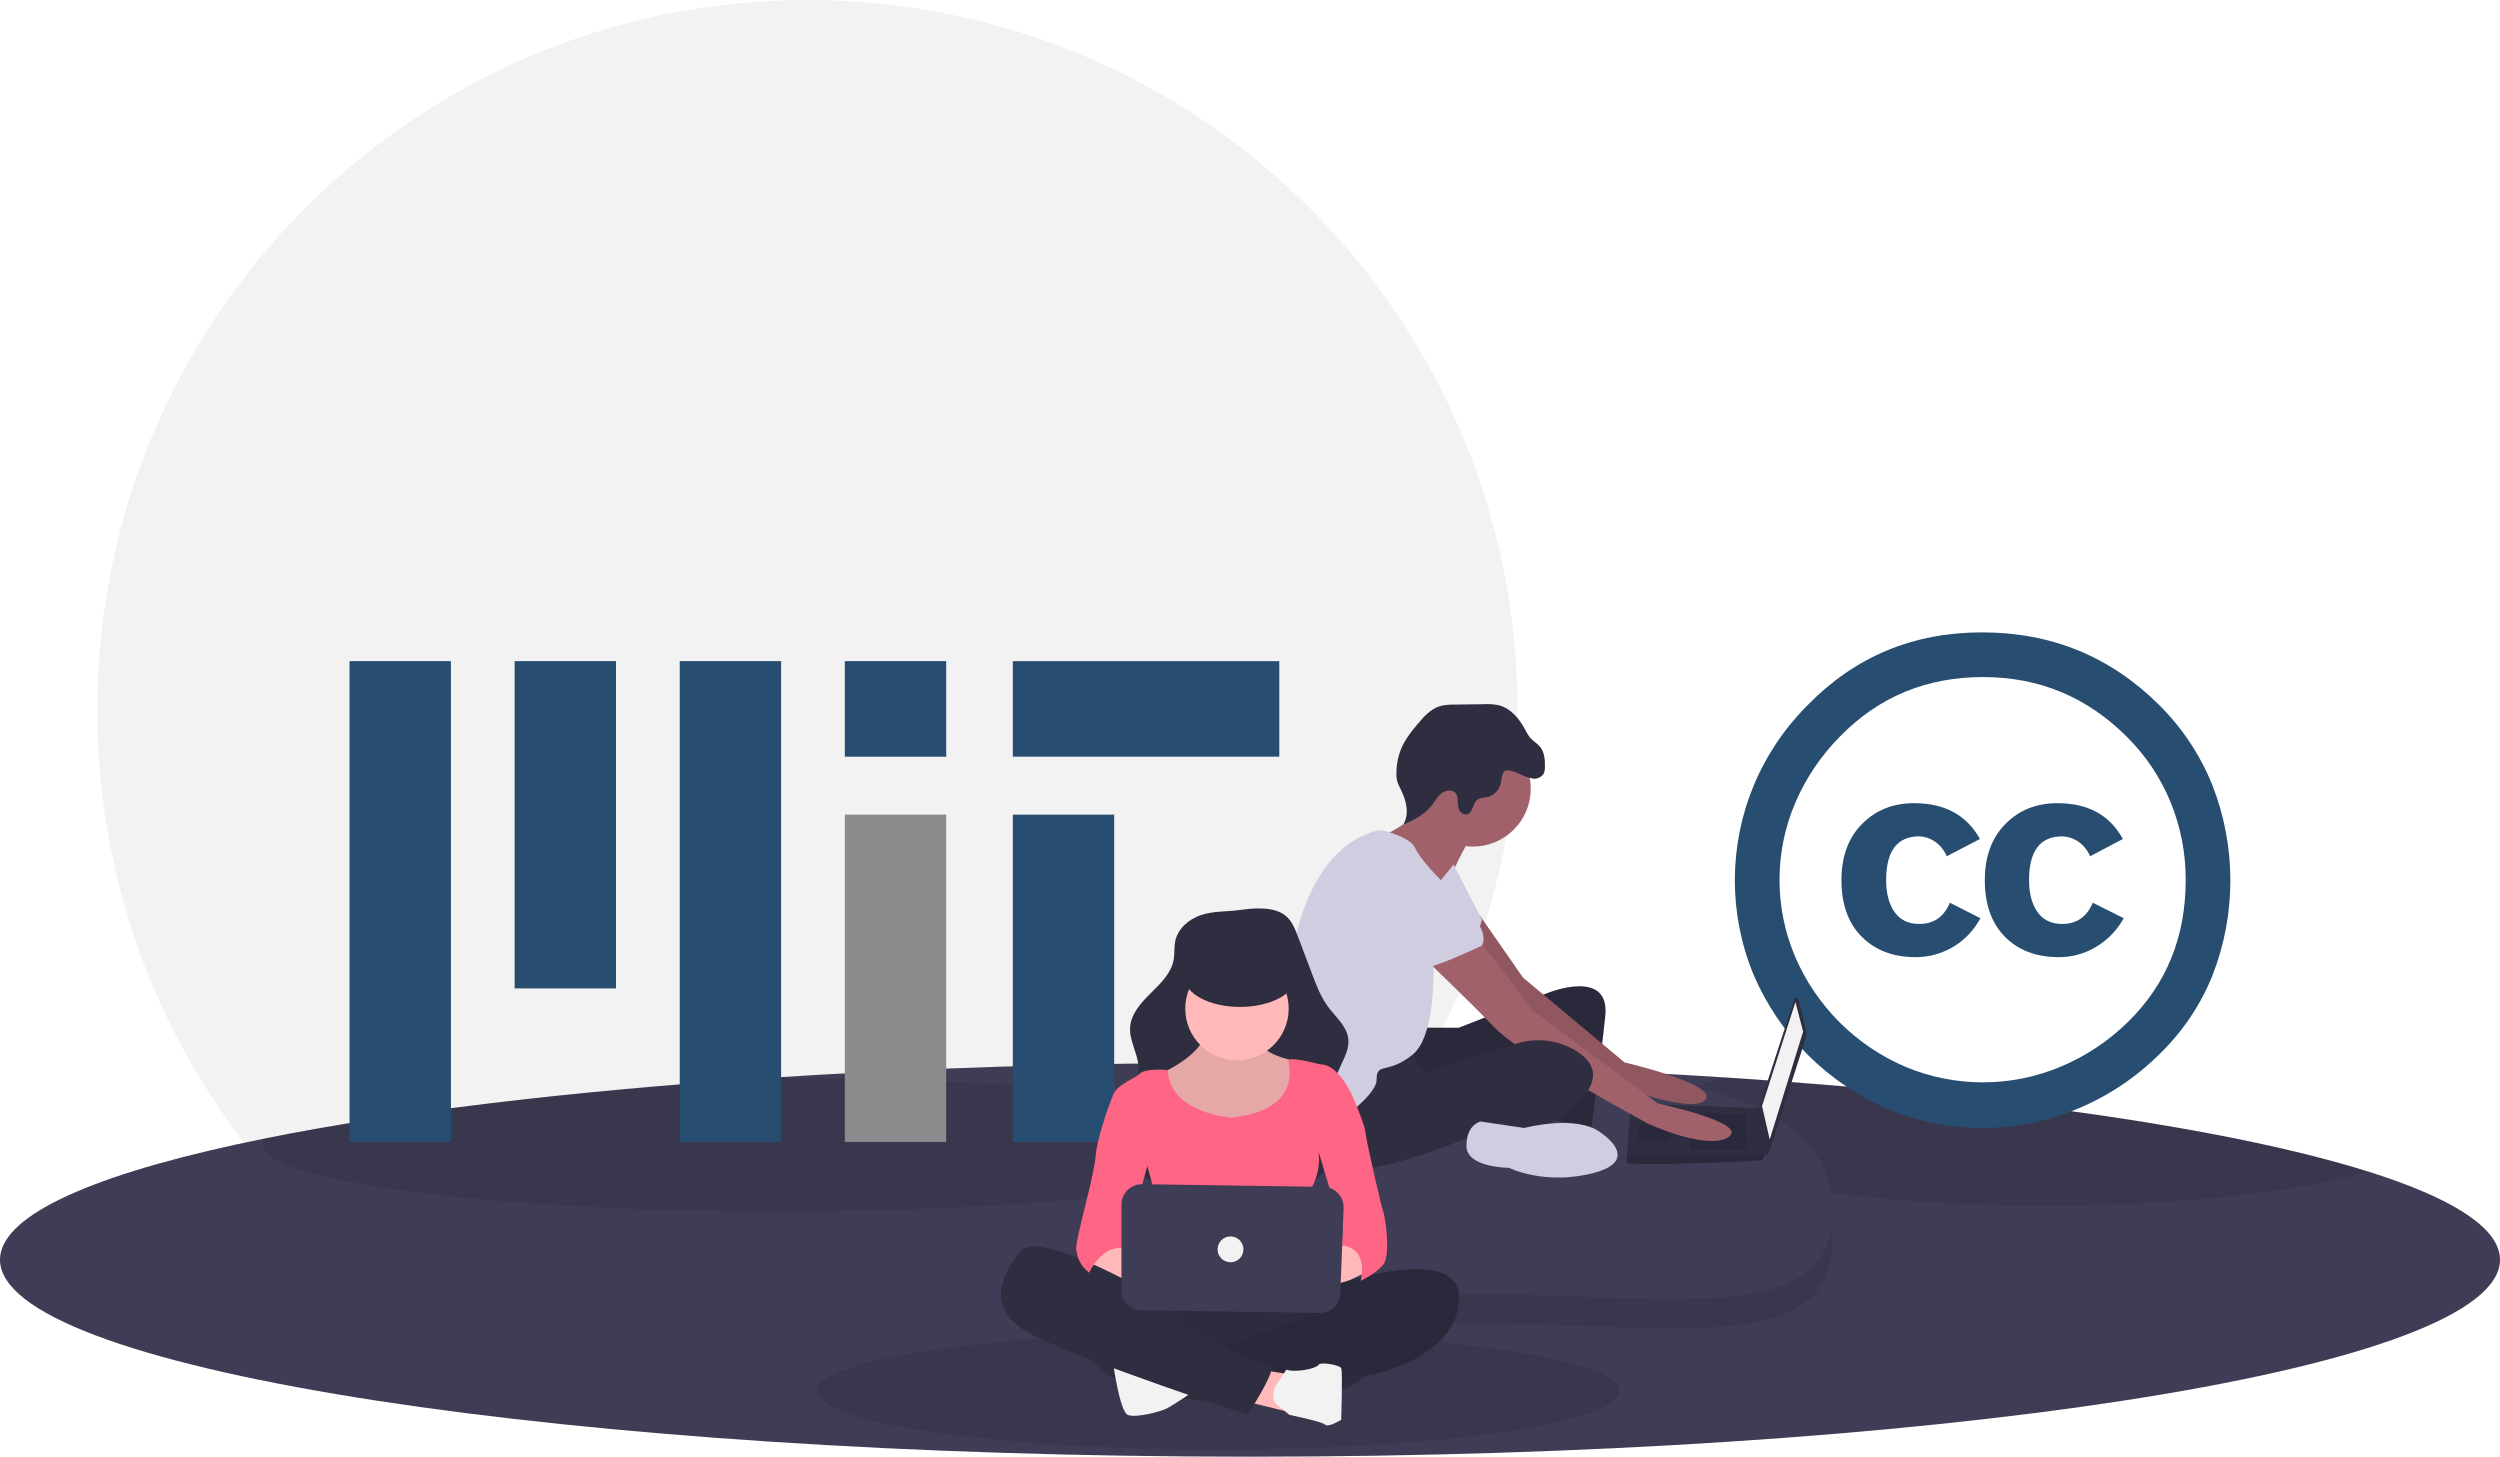
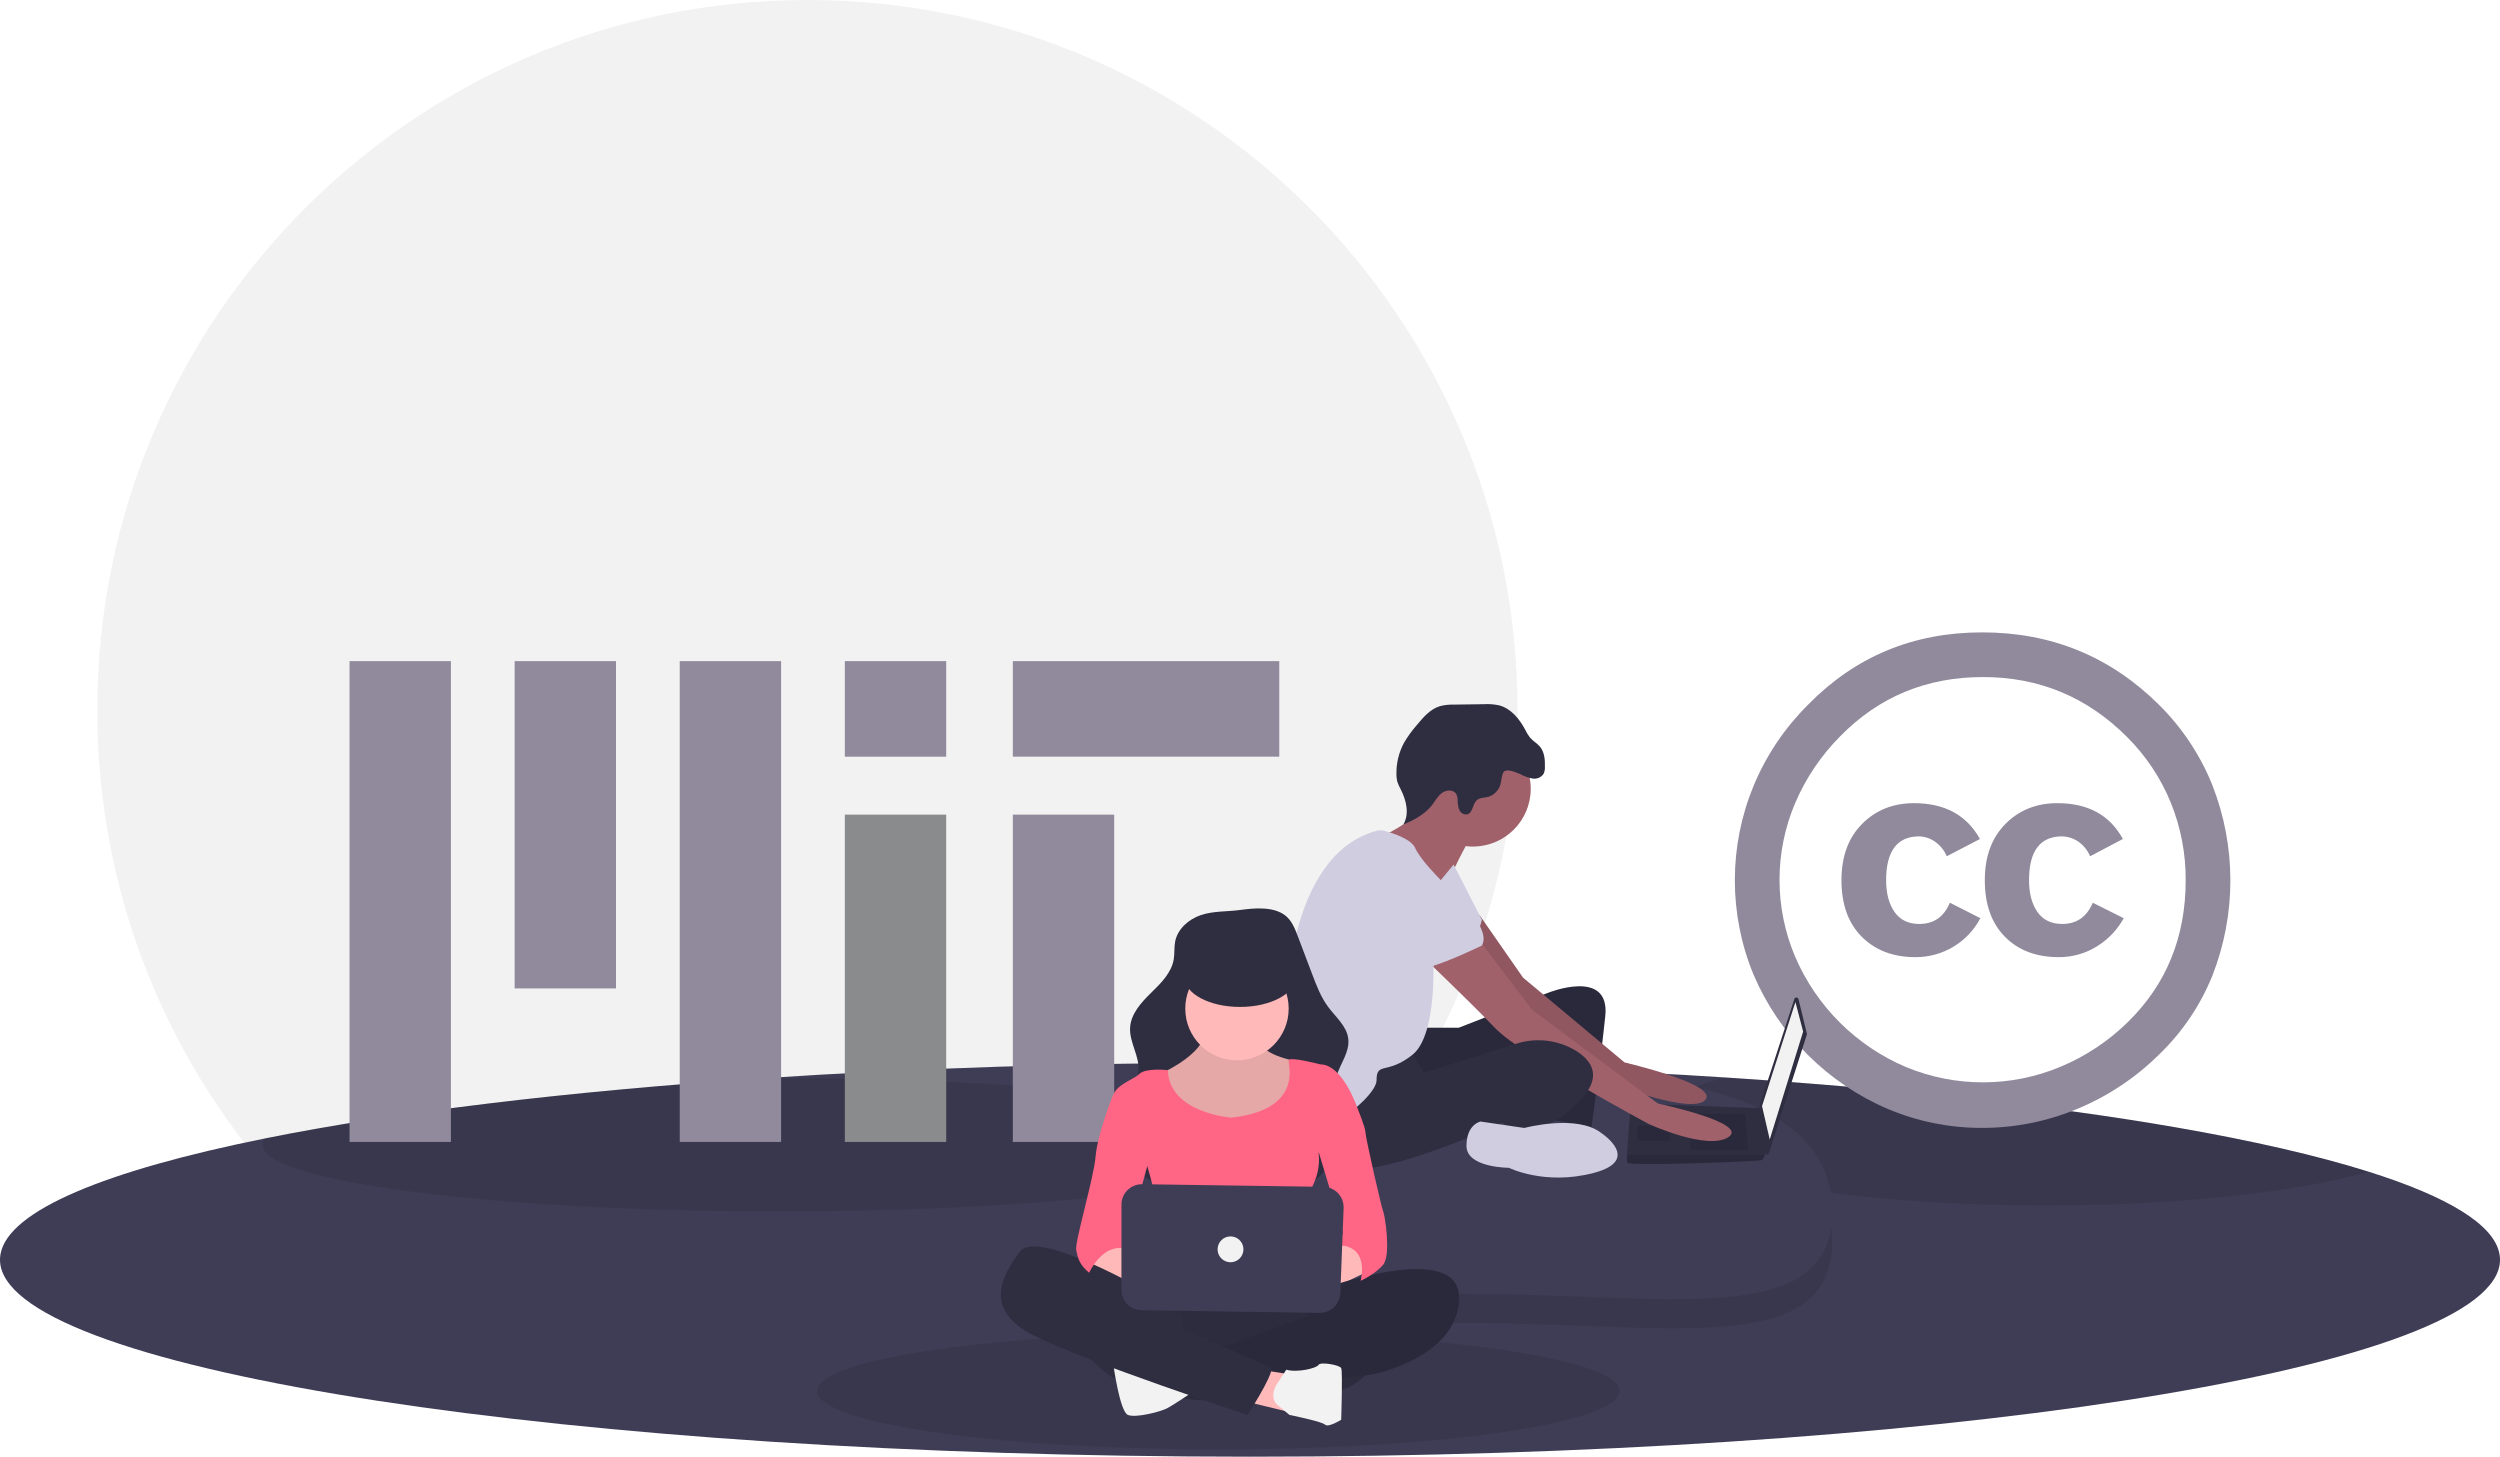
<svg xmlns="http://www.w3.org/2000/svg" data-name="Layer 1" width="1028" height="598.997" viewBox="0 0 1028 598.997">
  <circle cx="332.005" cy="292.004" r="292.004" fill="#f2f2f2" />
  <path d="M1028 517.997a13.69 13.69 0 01-.17 2.12c-7.14 43.76-234.46 78.88-513.83 78.88S7.31 563.877.17 520.117a13.675 13.675 0 01-.17-2.12c0-.2 0-.41.02-.61 0-.11.01-.21.01-.32a.49.49 0 00.01-.12c.04-.45.1-.88.18-1.32 3.26-17.89 43.35-34.33 108.74-47.5 53.48-10.77 123.89-19.36 204.93-24.76 61.5-4.1 129.12-6.37 200.11-6.37 57.12 0 112.06 1.47 163.38 4.17h.02q16.11.855 31.74 1.87c71.33 4.62 134.63 11.69 185.63 20.54 31.37 5.45 58.1 11.58 79.19 18.22h.01c32.46 10.23 51.6 21.7 53.81 33.83.08.44.14.87.18 1.32a.487.487 0 00.01.12c0 .11.01.21.01.32.02.2.02.41.02.61z" fill="#3f3d56" />
  <ellipse cx="501" cy="571.997" rx="165" ry="24" opacity=".1" />
  <path d="M973.96 481.797c-5.77 1.65-12.27 3.18-19.4 4.58-29.36 5.78-69.42 9.33-113.53 9.33-49.28 0-93.45-4.43-123.38-11.44-24.84-5.82-39.88-13.39-39.88-21.7 0-7.3 11.64-14.06 31.37-19.53 71.33 4.62 134.63 11.69 185.63 20.54 31.37 5.45 58.1 11.58 79.19 18.22zM532 470.747c0 15.13-94.92 27.4-212 27.4s-212-12.27-212-27.4a4.372 4.372 0 01.96-2.62c53.48-10.77 123.89-19.36 204.93-24.76q3.045-.015 6.11-.01c117.08 0 212 12.26 212 27.39z" opacity=".1" />
-   <path fill="#274e71" d="M416.472 334.975h41.685v134.584h-41.685zm-136.966-63.124h41.685v197.708h-41.685zm-135.776 0h41.685v197.708H143.73zm67.888 0h41.685v134.584h-41.685zm135.775 0h41.685v39.303h-41.685z" />
+   <path fill="#908a9c" d="M416.472 334.975h41.685v134.584h-41.685zm-136.966-63.124h41.685v197.708h-41.685zm-135.776 0h41.685v197.708H143.73zm67.888 0h41.685v134.584h-41.685zm135.775 0h41.685v39.303h-41.685z" />
  <path fill="#8a8b8c" d="M347.393 334.975h41.685v134.584h-41.685z" />
-   <path fill="#274e71" d="M416.472 271.851h109.573v39.303H416.472zm398.59-11.822q42.748 0 72.774 29.84a97.983 97.983 0 0121.832 32.838 107.346 107.346 0 01.095 78.409 93.533 93.533 0 01-21.74 32.294 104.704 104.704 0 01-33.84 22.56 101.425 101.425 0 01-39.115 7.824 99.015 99.015 0 01-38.661-7.734 104.845 104.845 0 01-55.4-55.396 101.764 101.764 0 01.09-77.594 102.307 102.307 0 0122.468-33.386q29.109-29.649 71.497-29.655zm.37 18.377q-34.93 0-58.769 24.38a87.595 87.595 0 00-18.466 27.38 80.789 80.789 0 000 63.312 86.249 86.249 0 0045.577 45.31 82.687 82.687 0 0063.41-.09 87.995 87.995 0 0027.741-18.374q23.831-23.287 23.828-58.405a83.659 83.659 0 00-6.186-32.02 81.465 81.465 0 00-18.002-26.93q-24.576-24.561-59.134-24.563zm-1.277 66.59l-13.65 7.098a14.006 14.006 0 00-5.364-6.368 12.087 12.087 0 00-5.916-1.818q-13.64 0-13.646 18.011 0 8.186 3.454 13.095 3.458 4.915 10.192 4.916 8.916 0 12.557-8.733l12.55 6.368a29.99 29.99 0 01-26.744 16.011q-13.644 0-22.016-8.37-8.367-8.367-8.367-23.284 0-14.556 8.46-23.105 8.457-8.549 21.379-8.552 18.926-.01 27.11 14.732zm58.764 0l-13.464 7.098a13.992 13.992 0 00-5.368-6.368 12.373 12.373 0 00-6.094-1.818q-13.645 0-13.65 18.011 0 8.186 3.458 13.095 3.453 4.915 10.192 4.916 8.907 0 12.547-8.733l12.736 6.368a31.277 31.277 0 01-11.274 11.736 29.398 29.398 0 01-15.464 4.275q-13.831 0-22.1-8.37-8.29-8.367-8.284-23.284 0-14.556 8.463-23.105 8.453-8.549 21.373-8.552 18.922-.01 26.93 14.732z" />
+   <path fill="#908a9c" d="M416.472 271.851h109.573v39.303H416.472zm398.59-11.822q42.748 0 72.774 29.84a97.983 97.983 0 0121.832 32.838 107.346 107.346 0 01.095 78.409 93.533 93.533 0 01-21.74 32.294 104.704 104.704 0 01-33.84 22.56 101.425 101.425 0 01-39.115 7.824 99.015 99.015 0 01-38.661-7.734 104.845 104.845 0 01-55.4-55.396 101.764 101.764 0 01.09-77.594 102.307 102.307 0 0122.468-33.386q29.109-29.649 71.497-29.655zm.37 18.377q-34.93 0-58.769 24.38a87.595 87.595 0 00-18.466 27.38 80.789 80.789 0 000 63.312 86.249 86.249 0 0045.577 45.31 82.687 82.687 0 0063.41-.09 87.995 87.995 0 0027.741-18.374q23.831-23.287 23.828-58.405a83.659 83.659 0 00-6.186-32.02 81.465 81.465 0 00-18.002-26.93q-24.576-24.561-59.134-24.563zm-1.277 66.59l-13.65 7.098a14.006 14.006 0 00-5.364-6.368 12.087 12.087 0 00-5.916-1.818q-13.64 0-13.646 18.011 0 8.186 3.454 13.095 3.458 4.915 10.192 4.916 8.916 0 12.557-8.733l12.55 6.368a29.99 29.99 0 01-26.744 16.011q-13.644 0-22.016-8.37-8.367-8.367-8.367-23.284 0-14.556 8.46-23.105 8.457-8.549 21.379-8.552 18.926-.01 27.11 14.732zm58.764 0l-13.464 7.098a13.992 13.992 0 00-5.368-6.368 12.373 12.373 0 00-6.094-1.818q-13.645 0-13.65 18.011 0 8.186 3.458 13.095 3.453 4.915 10.192 4.916 8.907 0 12.547-8.733l12.736 6.368a31.277 31.277 0 01-11.274 11.736 29.398 29.398 0 01-15.464 4.275q-13.831 0-22.1-8.37-8.29-8.367-8.284-23.284 0-14.556 8.463-23.105 8.453-8.549 21.373-8.552 18.922-.01 26.93 14.732z" />
  <path d="M753.417 510.336c0 48.737-67.934 33.662-151.113 33.662S452.2 559.073 452.2 510.336s67.925-59.338 151.104-59.338 150.113 10.6 150.113 59.338z" opacity=".1" />
  <path d="M753.417 498.336c0 48.737-67.934 33.662-151.113 33.662S452.2 547.073 452.2 498.336s67.925-59.338 151.104-59.338 150.113 10.6 150.113 59.338z" fill="#3f3d56" />
  <path d="M739.542 410.842l3.433 14.164a.885.885 0 01-.017.478l-15.576 48.673a.885.885 0 01-1.721-.17l-2.155-18.961a.885.885 0 01.038-.374l14.297-43.876a.885.885 0 011.7.066z" fill="#2f2e41" />
  <path fill="#f2f2f2" d="M738.278 412.038l3.171 12.152-13.738 44.382-3.17-13.737 13.737-42.797z" />
  <path d="M669.064 478.083c.528 1.585 54.949-.529 55.477-1.057a11.469 11.469 0 001.163-2.114c.496-1.056.95-2.113.95-2.113l-2.113-17.108-53.892-1.913s-1.347 14.498-1.622 21.134a15.853 15.853 0 00.037 3.17z" fill="#2f2e41" />
  <path opacity=".1" d="M717.673 458.005l1.056 14.794h-23.776v-14.794h22.72zm-30.645 4.755l.142-.028-.67 6.368h-13.209v-6.34h13.737zm-17.964 15.323c.528 1.585 54.949-.529 55.477-1.057a11.469 11.469 0 001.163-2.114h-56.677a15.853 15.853 0 00.037 3.17z" />
  <path d="M585.055 422.605h14.794l36.457-14.265s25.89-10.568 23.776 9.51-5.812 47.024-5.812 47.024-11.624-5.284-17.964-3.699-2.114-32.23-2.114-32.23-51.778 24.833-56.534 21.663-5.811-25.361-5.811-25.361z" fill="#2f2e41" />
  <path d="M585.055 422.605h14.794l36.457-14.265s25.89-10.568 23.776 9.51-5.812 47.024-5.812 47.024-11.624-5.284-17.964-3.699-2.114-32.23-2.114-32.23-51.778 24.833-56.534 21.663-5.811-25.361-5.811-25.361z" opacity=".1" />
  <path d="M608.363 376.276l17.904 25.723 41.74 34.872s38.57 8.982 33.287 15.322-37.514-6.34-37.514-6.34-48.08-34.872-49.665-37.513-19.02-27.475-19.02-27.475z" fill="#a0616a" />
  <path d="M608.363 376.276l17.904 25.723 41.74 34.872s38.57 8.982 33.287 15.322-37.514-6.34-37.514-6.34-48.08-34.872-49.665-37.513-19.02-27.475-19.02-27.475z" opacity=".1" />
  <circle cx="605.661" cy="324.331" r="23.776" fill="#a0616a" />
  <path d="M604.076 345.465s-7.925 13.738-9.51 21.135-23.776-14.794-23.776-14.794l-2.906-7.662s20.87-9.774 19.285-17.7 16.907 19.021 16.907 19.021z" fill="#a0616a" />
  <path d="M597.736 355.504l11.624 22.72s-2.642 11.095-6.869 12.152-22.19-13.738-22.19-13.738z" fill="#d0cde1" />
  <path d="M608.303 386.677l21.663 28.531 51.778 38.57s37.514 7.925 29.06 13.737-32.758-5.283-32.758-5.283-52.307-28.003-63.403-39.627-31.701-31.173-31.701-31.173z" fill="#a0616a" />
  <path d="M579.244 431.059l6.34 10.039 37.84-11.905a29.751 29.751 0 0124.77 2.989c6.604 4.16 10.831 10.765 1.32 20.54-19.02 19.549-31.7 8.981-31.7 8.981s-63.932 30.117-74.499 15.323-11.095-22.191-11.095-22.191 40.683-25.361 47.024-23.776z" fill="#2f2e41" />
  <path d="M658.497 465.93s16.907 11.096-3.17 16.38-34.872-2.114-34.872-2.114-17.436 0-17.436-8.982 5.812-10.039 5.812-10.039l17.964 2.642s21.663-5.812 31.702 2.113z" fill="#d0cde1" />
  <path d="M625.166 318.35a17.728 17.728 0 004.982 1.785 4.548 4.548 0 004.596-1.97 6.18 6.18 0 00.522-2.794c.063-2.902-.147-6.038-1.985-8.283-1.17-1.43-2.878-2.33-4.09-3.724a17.598 17.598 0 01-2.067-3.378c-2.355-4.424-5.843-8.676-10.69-9.951a23.183 23.183 0 00-6.24-.477l-12.206.172a21.25 21.25 0 00-5.872.632c-3.93 1.188-6.79 4.492-9.41 7.651a47.851 47.851 0 00-5.396 7.448 26.133 26.133 0 00-3.098 12.804 11.98 11.98 0 00.44 3.388 18.801 18.801 0 001.33 2.925c2.29 4.496 3.649 10.112 1.071 14.45 4.478-1.83 8.909-4.228 11.863-8.059 1.322-1.714 2.358-3.72 4.12-4.977s4.63-1.367 5.76.479a5.163 5.163 0 01.582 2.418 11.084 11.084 0 00.668 4.081 3.058 3.058 0 003.322 1.896c2.3-.648 2.08-4.179 3.852-5.782 1.346-1.218 3.422-.986 5.15-1.538a7.643 7.643 0 004.387-4.321c.655-1.468.645-5.31 1.884-6.105 1.553-.997 5.085.588 6.525 1.23z" fill="#2f2e41" />
  <path d="M565.996 341.638a6.27 6.27 0 013.264.008c3.392.911 10.995 3.321 12.625 6.99 2.114 4.755 9.51 12.152 9.51 12.152s10.04 10.038 7.926 16.907-10.039 14.794-10.039 14.794 2.114 32.758-8.453 41.212-14.794 2.642-14.794 10.567-32.758 32.758-39.099 17.436c0 0 3.17-28.532 2.114-38.57-1.042-9.894.483-71.624 36.946-81.496z" fill="#d0cde1" />
  <path d="M582.942 354.976s32.23 23.776 26.418 33.814c0 0-19.55 9.51-23.776 8.982s-20.606-19.02-24.833-20.605-6.34-30.117 22.191-22.191z" fill="#d0cde1" />
  <path d="M493.81 376.281c-5.012 1.693-9.553 5.653-10.58 10.843-.476 2.406-.184 4.907-.584 7.327-.929 5.611-5.334 9.897-9.397 13.878s-8.258 8.606-8.555 14.286c-.324 6.22 4.187 12.047 3.406 18.226-.907 7.18-8.49 11.831-10.364 18.82-1.251 4.667.282 9.695 2.806 13.815 4.808 7.853 13.028 13.184 21.78 16.041s18.076 3.46 27.283 3.556c11.21.117 23.383-.845 31.806-8.244a25.48 25.48 0 008.459-16.588c.8-8.571-2.777-17.427-.31-25.674 1.553-5.19 5.447-9.93 4.866-15.316-.568-5.266-5.168-8.999-8.323-13.253-2.946-3.972-4.734-8.663-6.486-13.288l-5.995-15.824c-1.178-3.11-2.472-6.382-5.098-8.424-4.917-3.822-12.823-3.07-18.572-2.283-5.333.732-11.012.37-16.141 2.102z" fill="#2f2e41" />
  <path d="M495.688 422.376s2.658 8.637-17.274 18.603 1.994 20.595 1.994 20.595l23.252 5.315s23.918-3.322 26.575-7.308 7.308-17.274 5.98-19.267a31.061 31.061 0 00-3.322-3.986s-15.945-2.658-15.28-9.966-21.925-3.986-21.925-3.986z" fill="#ffb9b9" />
  <path d="M495.688 422.376s2.658 8.637-17.274 18.603 1.994 20.595 1.994 20.595l23.252 5.315s23.918-3.322 26.575-7.308 7.308-17.274 5.98-19.267a31.061 31.061 0 00-3.322-3.986s-15.945-2.658-15.28-9.966-21.925-3.986-21.925-3.986z" opacity=".1" />
  <circle cx="508.643" cy="414.736" r="21.26" fill="#ffb9b9" />
  <path d="M506.318 459.58s-25.604-1.872-26.09-19.538c0 0-9.122-1.057-11.78 1.6s-11.293 4.651-11.293 11.295 14.616 26.575 14.616 26.575 7.972 26.575 4.65 31.225-3.986 16.61-3.986 16.61 33.219-2.658 38.534 0 26.574 2.657 27.903 0-1.329-35.876-1.329-35.876 5.98-7.973 4.651-17.274l15.945-18.602s-5.98-17.938-15.28-17.938c0 0-12.624-3.322-12.956-1.661s6.312 20.263-23.585 23.585z" fill="#ff6584" />
  <path d="M446.525 518.045s5.979 9.302 21.26 11.295 17.938-3.322 16.609-4.65-17.274-7.309-17.274-7.309l-9.301-7.308zm108.956-7.972l-17.273 9.966s-22.589-1.33-13.952 5.315 24.582 3.986 24.582 3.986l15.28-7.308z" fill="#ffb9b9" />
  <path d="M469.113 527.347s-15.945 39.197 3.322 45.177 72.416 4.65 84.375-3.322 15.28-18.602 13.288-21.924-15.281-12.623-24.582-13.288-76.403-6.643-76.403-6.643z" fill="#2f2e41" />
  <path d="M469.113 527.347s-15.945 39.197 3.322 45.177 72.416 4.65 84.375-3.322 15.28-18.602 13.288-21.924-15.281-12.623-24.582-13.288-76.403-6.643-76.403-6.643z" opacity=".05" />
  <path d="M544.378 529.782s56.28-20.373 55.616 4.208-35.876 31.226-35.876 31.226l-10.63 1.328-58.464 1.994s1.993-10.63-2.658-11.96c0 0 15.28-3.985 15.945-4.65s38.534-13.951 41.191-14.616 10.63-5.98 16.61-5.315c0 0 6.643-5.315 13.951-3.986l-20.595 1.329z" fill="#2f2e41" />
  <path d="M544.378 529.782s56.28-20.373 55.616 4.208-35.876 31.226-35.876 31.226l-10.63 1.328-58.464 1.994s1.993-10.63-2.658-11.96c0 0 15.28-3.985 15.945-4.65s38.534-13.951 41.191-14.616 10.63-5.98 16.61-5.315c0 0 6.643-5.315 13.951-3.986l-20.595 1.329z" opacity=".1" />
  <path fill="#2f2e41" d="M534.434 533.081l7.096 16.19 43.184-15.281 3.322-8.636-11.295-1.994-22.706 3.987-9.848 2.657-9.753 3.077z" />
  <path opacity=".1" d="M534.434 533.081l7.096 16.19 43.184-15.281 3.322-8.636-11.295-1.994-22.706 3.987-9.848 2.657-9.753 3.077z" />
  <path d="M442.538 552.593s12.623 15.945 27.24 19.93 22.588-1.328 22.588-1.328l-4.65-18.602-1.993-11.959-8.637-5.98-17.274-7.972-20.595-6.643s-8.637-1.33-8.637 0 7.972 21.26 7.972 21.26z" fill="#2f2e41" />
  <path d="M457.819 561.23s2.657 19.266 5.98 20.595 13.287-1.329 15.944-2.657 11.69-7.46 11.69-7.46-31.62-11.807-33.614-10.478z" fill="#f2f2f2" />
  <path fill="#ffb9b9" d="M518.277 563.223l12.623 1.993-1.329 15.28-17.607-4.276 6.313-12.997z" />
  <path d="M526.186 567.475s-5.916 7.042.063 11.028l3.986 3.322s13.288 2.657 14.616 3.986 6.644-1.993 6.644-1.993.665-19.931 0-21.26-8.637-2.657-9.301-1.328-8.637 3.321-13.287 1.993z" fill="#f2f2f2" />
  <path d="M473.1 531.997s-46.506-27.239-53.815-17.273-15.28 23.917 5.98 34.547 87.697 32.554 87.697 32.554 9.965-15.28 9.965-19.267c0 0-35.211-15.945-41.19-17.273s-29.897-16.61-33.22-17.938-7.972-5.315-7.972-5.315z" fill="#2f2e41" />
  <path d="M459.812 449.615l-2.657 1.993s-5.98 15.281-6.644 23.918-8.637 35.211-7.973 38.533 1.33 5.98 5.315 9.301c0 0 5.315-11.958 14.617-9.965l11.294-41.191zm93.012 0l5.315 5.98s3.322 7.972 3.322 9.965 6.643 31.226 7.308 32.554 3.322 17.938 0 21.925-9.301 6.643-9.301 6.643 3.986-13.952-8.637-14.616l1.329-5.315-11.96-39.862z" fill="#ff6584" />
  <path d="M461.14 495.356v34.995a8.413 8.413 0 008.29 8.413l73.185 1.084a8.413 8.413 0 008.532-8.09l1.346-34.998a8.413 8.413 0 00-8.286-8.736l-74.53-1.08a8.413 8.413 0 00-8.536 8.412z" fill="#3f3d56" />
  <ellipse cx="509.89" cy="401.732" rx="22.884" ry="12.322" fill="#2f2e41" />
  <circle cx="505.986" cy="513.727" r="5.315" fill="#f2f2f2" />
</svg>
